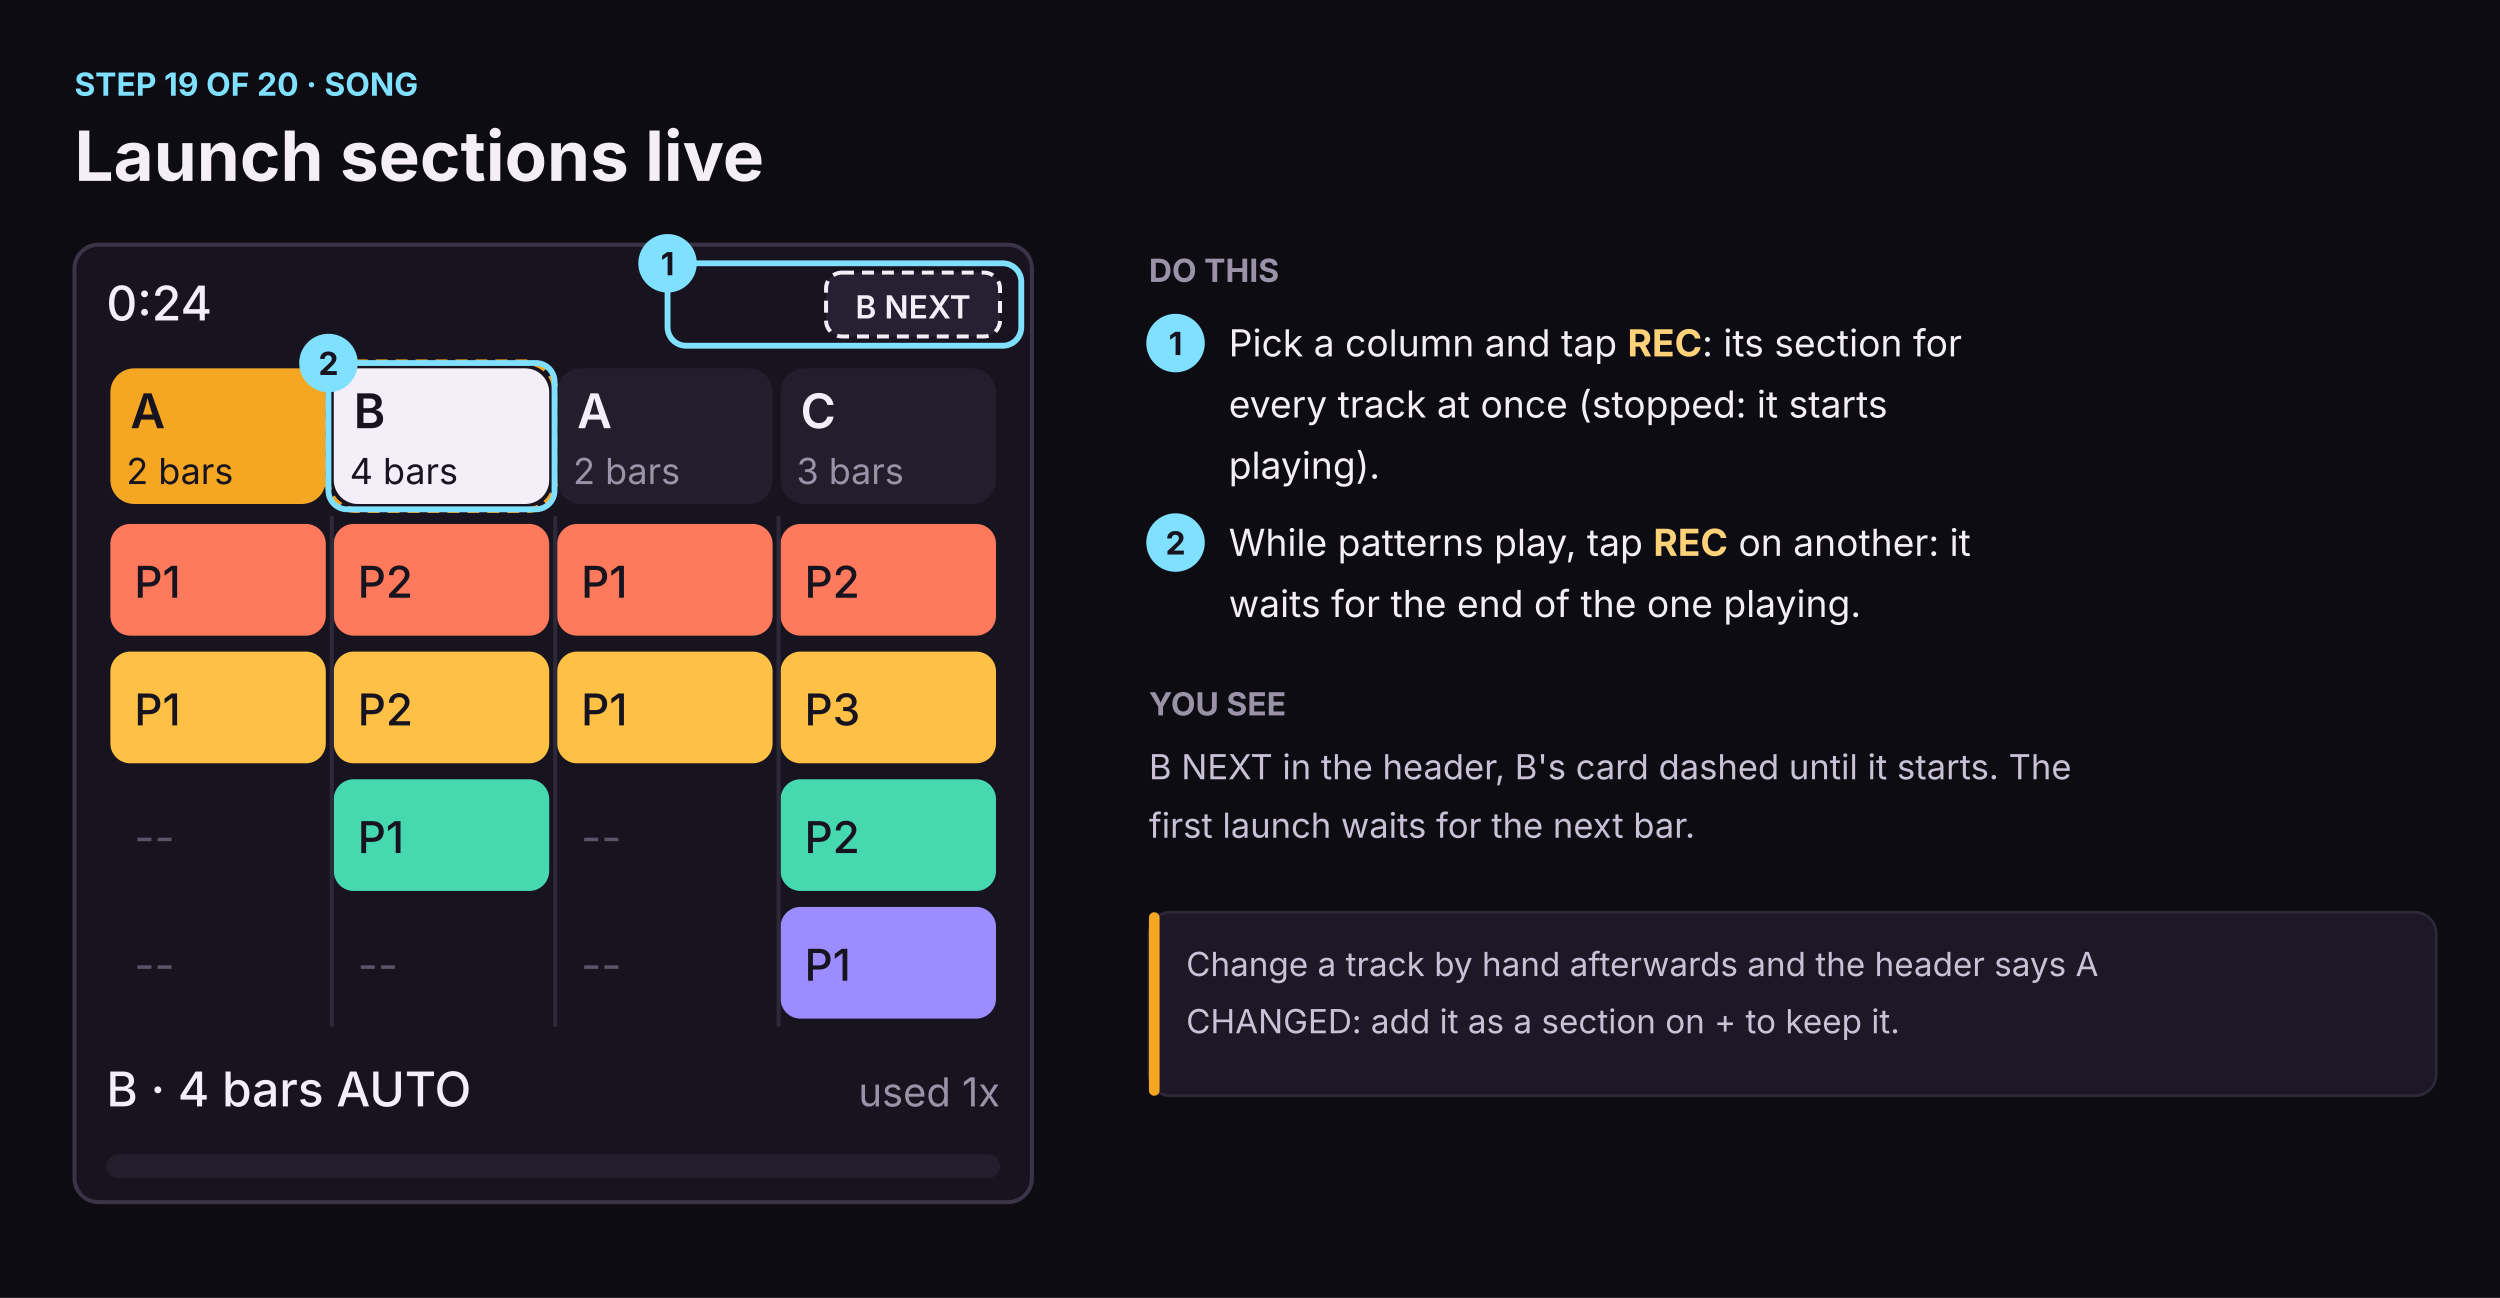
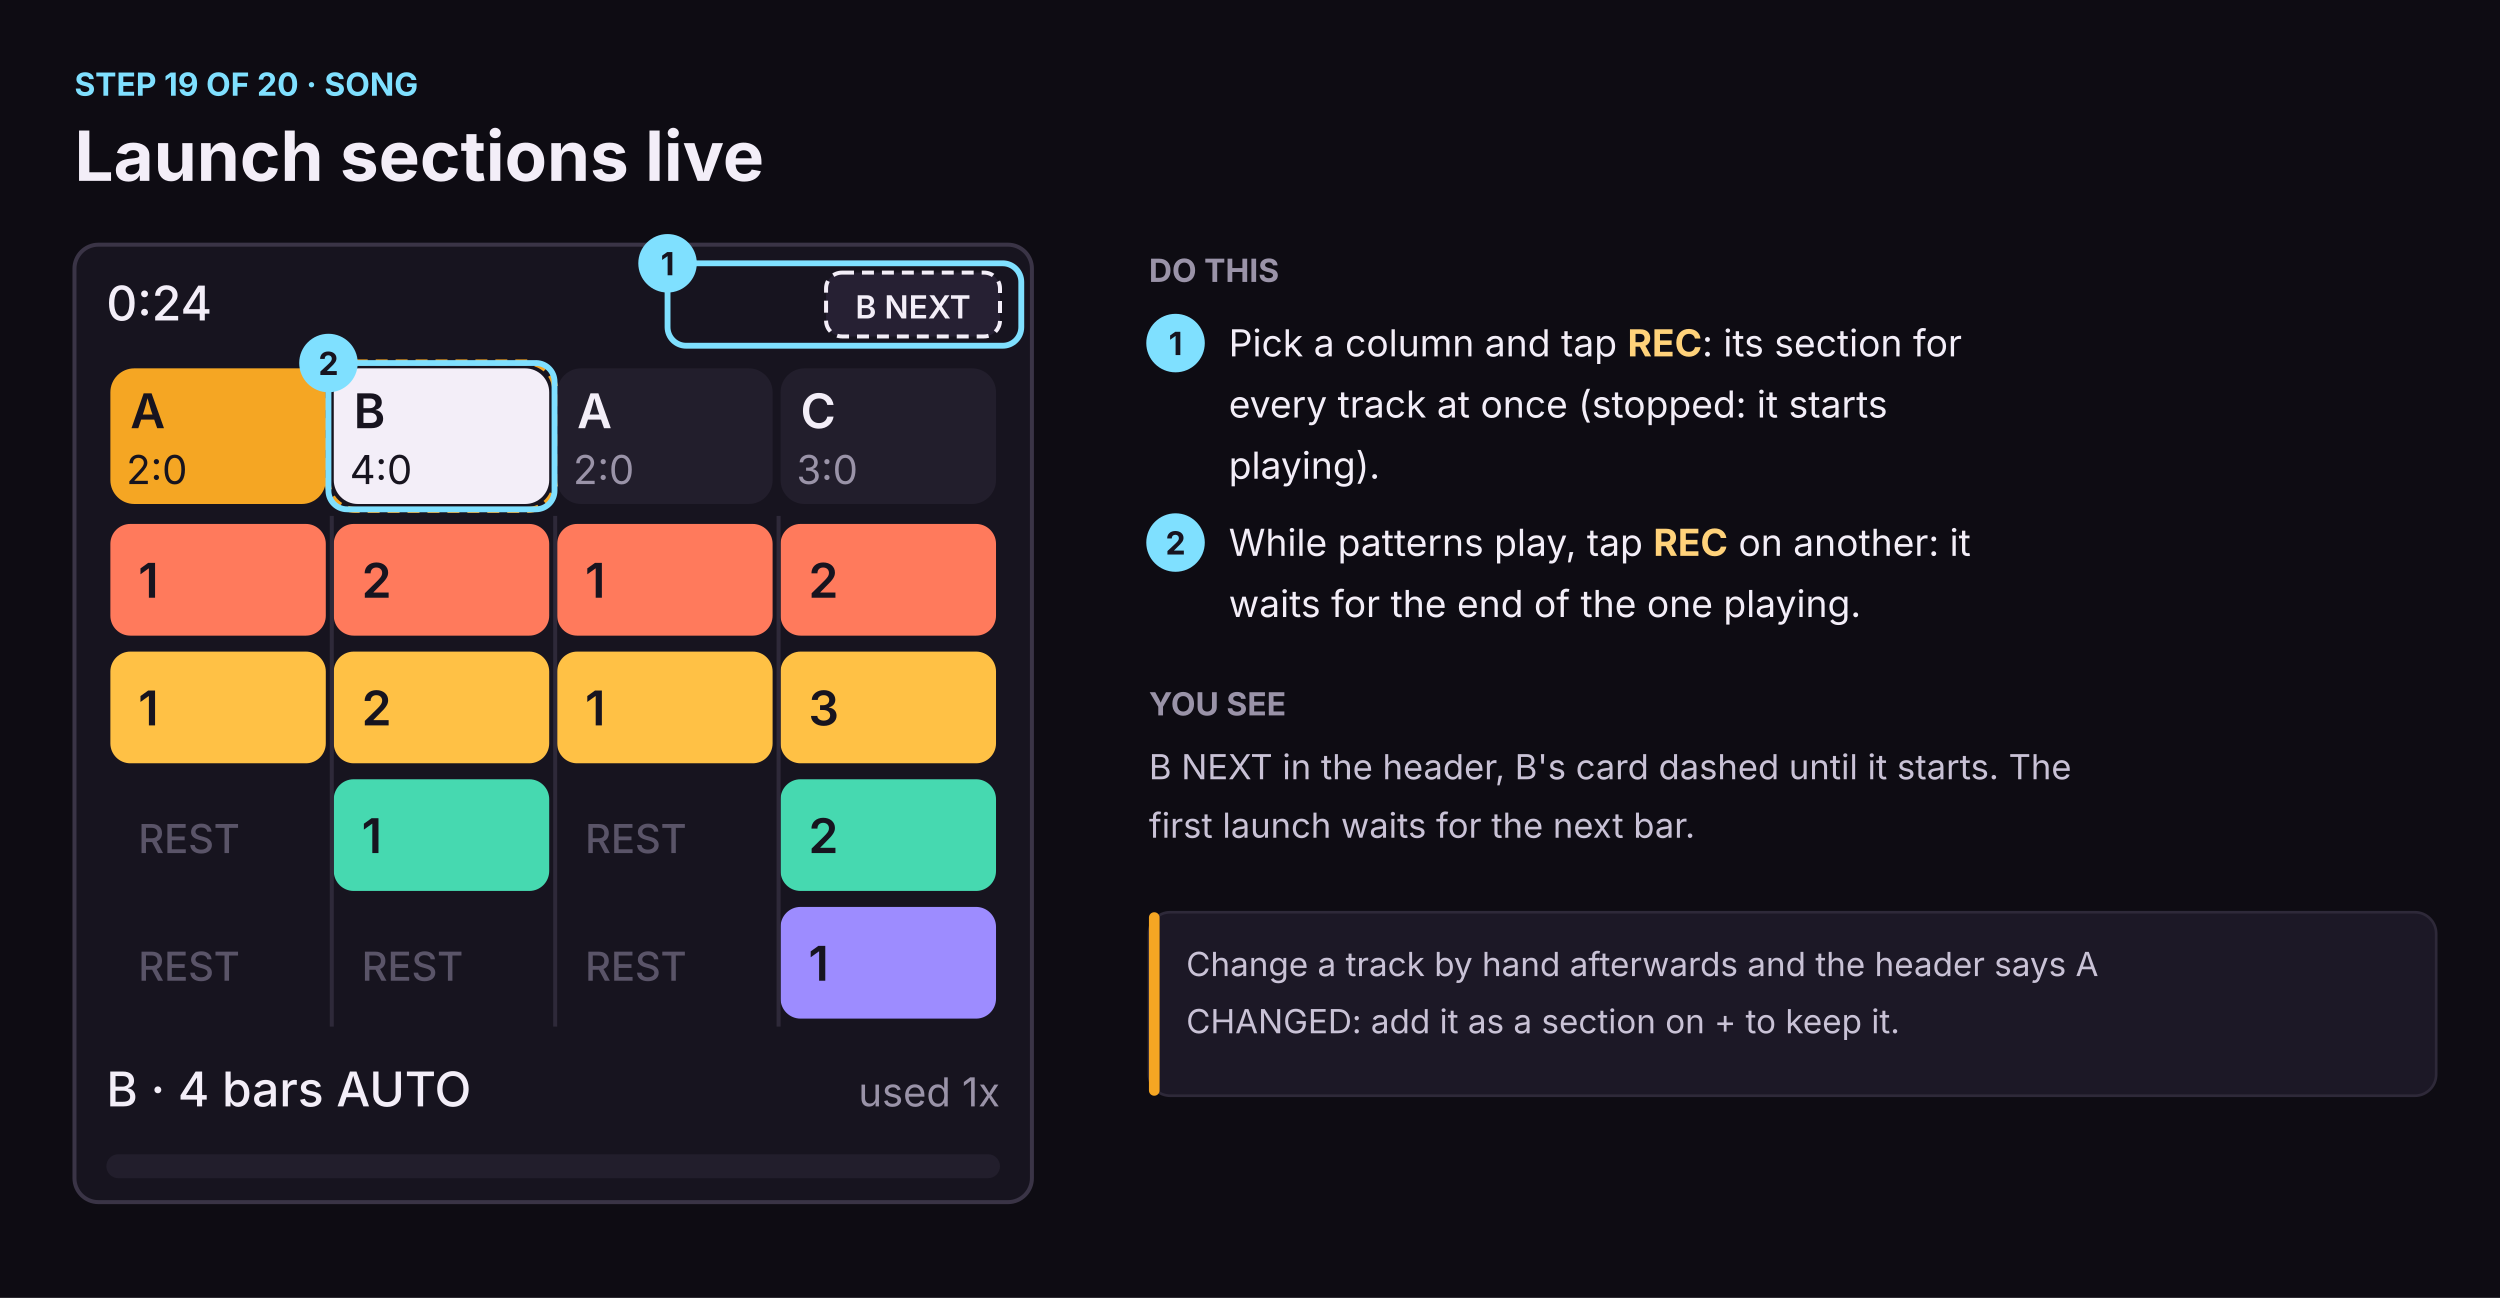
<svg xmlns="http://www.w3.org/2000/svg" viewBox="0 0 940 488" width="940" height="488" font-family="Rubik, Inter, 'Helvetica Neue', Arial, sans-serif">
  <rect x="0" y="0" width="940" height="488" rx="0" fill="#0E0C13" />
  <defs>
    <clipPath id="scr">
      <rect width="240" height="240" rx="6" />
    </clipPath>
  </defs>
  <text x="28" y="36" font-size="12" fill="#7FE0FF" text-anchor="start" font-weight="700">STEP 19 OF 20  ·  SONG</text>
  <text x="28" y="68" font-size="26" fill="#F3EEF8" text-anchor="start" font-weight="700">Launch sections live</text>
  <g transform="translate(28 92) scale(1.5)">
    <g clip-path="url(#scr)">
      <rect x="0" y="0" width="240" height="240" rx="0" fill="#17141F" />
      <text x="8" y="19" font-size="12" fill="#F3EEF8" text-anchor="start" font-weight="500">0:24</text>
      <rect x="188.4" y="7" width="43.6" height="16" rx="4" fill="#262033" stroke="#F3EEF8" stroke-width="1" stroke-dasharray="3 2" />
      <text x="210.2" y="18.5" font-size="8" fill="#F3EEF8" text-anchor="middle" font-weight="600">B NEXT</text>
      <rect x="9" y="31" width="54" height="34" rx="6" fill="#F5A623" />
      <text x="14" y="46" font-size="12" fill="#17141F" text-anchor="start" font-weight="600">A</text>
-       <text x="13" y="60" font-size="9" fill="#17141F" text-anchor="start" font-weight="400">2 bars</text>
+       <text x="13" y="60" font-size="10" fill="#17141F" text-anchor="start" font-weight="400">2:0</text>
      <rect x="9" y="70" width="54" height="28" rx="5" fill="#FF7A5C" />
-       <text x="15" y="88.5" font-size="11" fill="#17141F" text-anchor="start" font-weight="500">P1</text>
+       <text x="16" y="88.5" font-size="12" fill="#17141F" text-anchor="start" font-weight="600">1</text>
      <rect x="9" y="102" width="54" height="28" rx="5" fill="#FFC145" />
-       <text x="15" y="120.5" font-size="11" fill="#17141F" text-anchor="start" font-weight="500">P1</text>
-       <text x="15" y="152.5" font-size="11" fill="#5A5468" text-anchor="start" font-weight="400">--</text>
-       <text x="15" y="184.5" font-size="11" fill="#5A5468" text-anchor="start" font-weight="400">--</text>
+       <text x="16" y="120.5" font-size="12" fill="#17141F" text-anchor="start" font-weight="600">1</text>
+       <text x="16" y="152.5" font-size="10" fill="#5A5468" text-anchor="start" font-weight="500">REST</text>
+       <text x="16" y="184.5" font-size="10" fill="#5A5468" text-anchor="start" font-weight="500">REST</text>
      <rect x="65" y="31" width="54" height="34" rx="6" fill="#F3EEF8" />
      <text x="70" y="46" font-size="12" fill="#17141F" text-anchor="start" font-weight="600">B</text>
-       <text x="69" y="60" font-size="9" fill="#17141F" text-anchor="start" font-weight="400">4 bars</text>
+       <text x="69" y="60" font-size="10" fill="#17141F" text-anchor="start" font-weight="400">4:0</text>
      <rect x="63.5" y="29.5" width="57" height="37" rx="7" fill="none" stroke="#F5A623" stroke-width="1.5" stroke-dasharray="3 2" />
      <rect x="65" y="70" width="54" height="28" rx="5" fill="#FF7A5C" />
-       <text x="71" y="88.5" font-size="11" fill="#17141F" text-anchor="start" font-weight="500">P2</text>
+       <text x="72" y="88.5" font-size="12" fill="#17141F" text-anchor="start" font-weight="600">2</text>
      <rect x="65" y="102" width="54" height="28" rx="5" fill="#FFC145" />
-       <text x="71" y="120.5" font-size="11" fill="#17141F" text-anchor="start" font-weight="500">P2</text>
+       <text x="72" y="120.5" font-size="12" fill="#17141F" text-anchor="start" font-weight="600">2</text>
      <rect x="65" y="134" width="54" height="28" rx="5" fill="#46D9B0" />
-       <text x="71" y="152.5" font-size="11" fill="#17141F" text-anchor="start" font-weight="500">P1</text>
-       <text x="71" y="184.5" font-size="11" fill="#5A5468" text-anchor="start" font-weight="400">--</text>
+       <text x="72" y="152.5" font-size="12" fill="#17141F" text-anchor="start" font-weight="600">1</text>
+       <text x="72" y="184.5" font-size="10" fill="#5A5468" text-anchor="start" font-weight="500">REST</text>
      <rect x="121" y="31" width="54" height="34" rx="6" fill="#221E2C" />
      <text x="126" y="46" font-size="12" fill="#F3EEF8" text-anchor="start" font-weight="600">A</text>
-       <text x="125" y="60" font-size="9" fill="#9A93A8" text-anchor="start" font-weight="400">2 bars</text>
+       <text x="125" y="60" font-size="10" fill="#9A93A8" text-anchor="start" font-weight="400">2:0</text>
      <rect x="121" y="70" width="54" height="28" rx="5" fill="#FF7A5C" />
-       <text x="127" y="88.5" font-size="11" fill="#17141F" text-anchor="start" font-weight="500">P1</text>
+       <text x="128" y="88.5" font-size="12" fill="#17141F" text-anchor="start" font-weight="600">1</text>
      <rect x="121" y="102" width="54" height="28" rx="5" fill="#FFC145" />
-       <text x="127" y="120.5" font-size="11" fill="#17141F" text-anchor="start" font-weight="500">P1</text>
-       <text x="127" y="152.5" font-size="11" fill="#5A5468" text-anchor="start" font-weight="400">--</text>
-       <text x="127" y="184.5" font-size="11" fill="#5A5468" text-anchor="start" font-weight="400">--</text>
+       <text x="128" y="120.5" font-size="12" fill="#17141F" text-anchor="start" font-weight="600">1</text>
+       <text x="128" y="152.5" font-size="10" fill="#5A5468" text-anchor="start" font-weight="500">REST</text>
+       <text x="128" y="184.5" font-size="10" fill="#5A5468" text-anchor="start" font-weight="500">REST</text>
      <rect x="177" y="31" width="54" height="34" rx="6" fill="#221E2C" />
      <text x="182" y="46" font-size="12" fill="#F3EEF8" text-anchor="start" font-weight="600">C</text>
-       <text x="181" y="60" font-size="9" fill="#9A93A8" text-anchor="start" font-weight="400">3 bars</text>
+       <text x="181" y="60" font-size="10" fill="#9A93A8" text-anchor="start" font-weight="400">3:0</text>
      <rect x="177" y="70" width="54" height="28" rx="5" fill="#FF7A5C" />
-       <text x="183" y="88.5" font-size="11" fill="#17141F" text-anchor="start" font-weight="500">P2</text>
+       <text x="184" y="88.5" font-size="12" fill="#17141F" text-anchor="start" font-weight="600">2</text>
      <rect x="177" y="102" width="54" height="28" rx="5" fill="#FFC145" />
-       <text x="183" y="120.5" font-size="11" fill="#17141F" text-anchor="start" font-weight="500">P3</text>
+       <text x="184" y="120.5" font-size="12" fill="#17141F" text-anchor="start" font-weight="600">3</text>
      <rect x="177" y="134" width="54" height="28" rx="5" fill="#46D9B0" />
-       <text x="183" y="152.5" font-size="11" fill="#17141F" text-anchor="start" font-weight="500">P2</text>
+       <text x="184" y="152.5" font-size="12" fill="#17141F" text-anchor="start" font-weight="600">2</text>
      <rect x="177" y="166" width="54" height="28" rx="5" fill="#9D8CFF" />
-       <text x="183" y="184.5" font-size="11" fill="#17141F" text-anchor="start" font-weight="500">P1</text>
+       <text x="184" y="184.5" font-size="12" fill="#17141F" text-anchor="start" font-weight="600">1</text>
      <rect x="64" y="68" width="1" height="128" rx="0" fill="#2E2939" />
      <rect x="120" y="68" width="1" height="128" rx="0" fill="#2E2939" />
      <rect x="176" y="68" width="1" height="128" rx="0" fill="#2E2939" />
      <text x="8" y="216" font-size="12" fill="#F3EEF8" text-anchor="start" font-weight="500">B · 4 bars AUTO</text>
      <text x="232" y="216" font-size="10" fill="#9A93A8" text-anchor="end" font-weight="400">used 1x</text>
      <rect x="8" y="228" width="224" height="6" rx="3" fill="#221E2C" />
    </g>
    <rect width="240" height="240" rx="6" fill="none" stroke="#3A3446" />
  </g>
  <rect x="251" y="99" width="133" height="31" rx="7" fill="none" stroke="#7FE0FF" stroke-width="2.2" />
  <circle cx="251" cy="99" r="11" fill="#7FE0FF" />
  <text x="251" y="103.5" font-size="12" fill="#17141F" text-anchor="middle" font-weight="700">1</text>
  <rect x="123.5" y="136.5" width="85" height="55" rx="7" fill="none" stroke="#7FE0FF" stroke-width="2.2" />
  <circle cx="123.5" cy="136.5" r="11" fill="#7FE0FF" />
  <text x="123.5" y="141" font-size="12" fill="#17141F" text-anchor="middle" font-weight="700">2</text>
  <text x="432" y="106" font-size="12" fill="#9A93A8" text-anchor="start" font-weight="700">DO THIS</text>
  <circle cx="442" cy="129" r="11" fill="#7FE0FF" />
  <text x="442" y="133.5" font-size="12" fill="#17141F" text-anchor="middle" font-weight="700">1</text>
  <text x="462" y="134" font-size="14" fill="#F3EEF8" xml:space="preserve">Pick a column and tap <tspan fill="#FFD27A" font-weight="700">REC</tspan>: its section for</text>
  <text x="462" y="157" font-size="14" fill="#F3EEF8" xml:space="preserve">every track at once (stopped: it starts</text>
  <text x="462" y="180" font-size="14" fill="#F3EEF8" xml:space="preserve">playing).</text>
  <circle cx="442" cy="204" r="11" fill="#7FE0FF" />
  <text x="442" y="208.5" font-size="12" fill="#17141F" text-anchor="middle" font-weight="700">2</text>
  <text x="462" y="209" font-size="14" fill="#F3EEF8" xml:space="preserve">While patterns play, tap <tspan fill="#FFD27A" font-weight="700">REC</tspan> on another: it</text>
  <text x="462" y="232" font-size="14" fill="#F3EEF8" xml:space="preserve">waits for the end of the one playing.</text>
  <text x="432" y="269" font-size="12" fill="#9A93A8" text-anchor="start" font-weight="700">YOU SEE</text>
  <text x="432" y="293" font-size="13" fill="#C9C2D6" xml:space="preserve">B NEXT in the header, B's card dashed until it starts. The</text>
  <text x="432" y="315" font-size="13" fill="#C9C2D6" xml:space="preserve">first launch waits for the next bar.</text>
  <rect x="432" y="343" width="484" height="69" rx="8" fill="#1C1826" stroke="#2E2939" stroke-width="1" />
  <rect x="432" y="343" width="4" height="69" rx="2" fill="#F5A623" />
-   <text x="446" y="343" font-size="1" fill="#F3EEF8" text-anchor="start" font-weight="400" />
  <text x="446" y="367" font-size="12.5" fill="#C9C2D6" xml:space="preserve">Change a track by hand afterwards and the header says A</text>
  <text x="446" y="388.5" font-size="12.5" fill="#C9C2D6" xml:space="preserve">CHANGED: add it as a section on + to keep it.</text>
</svg>
